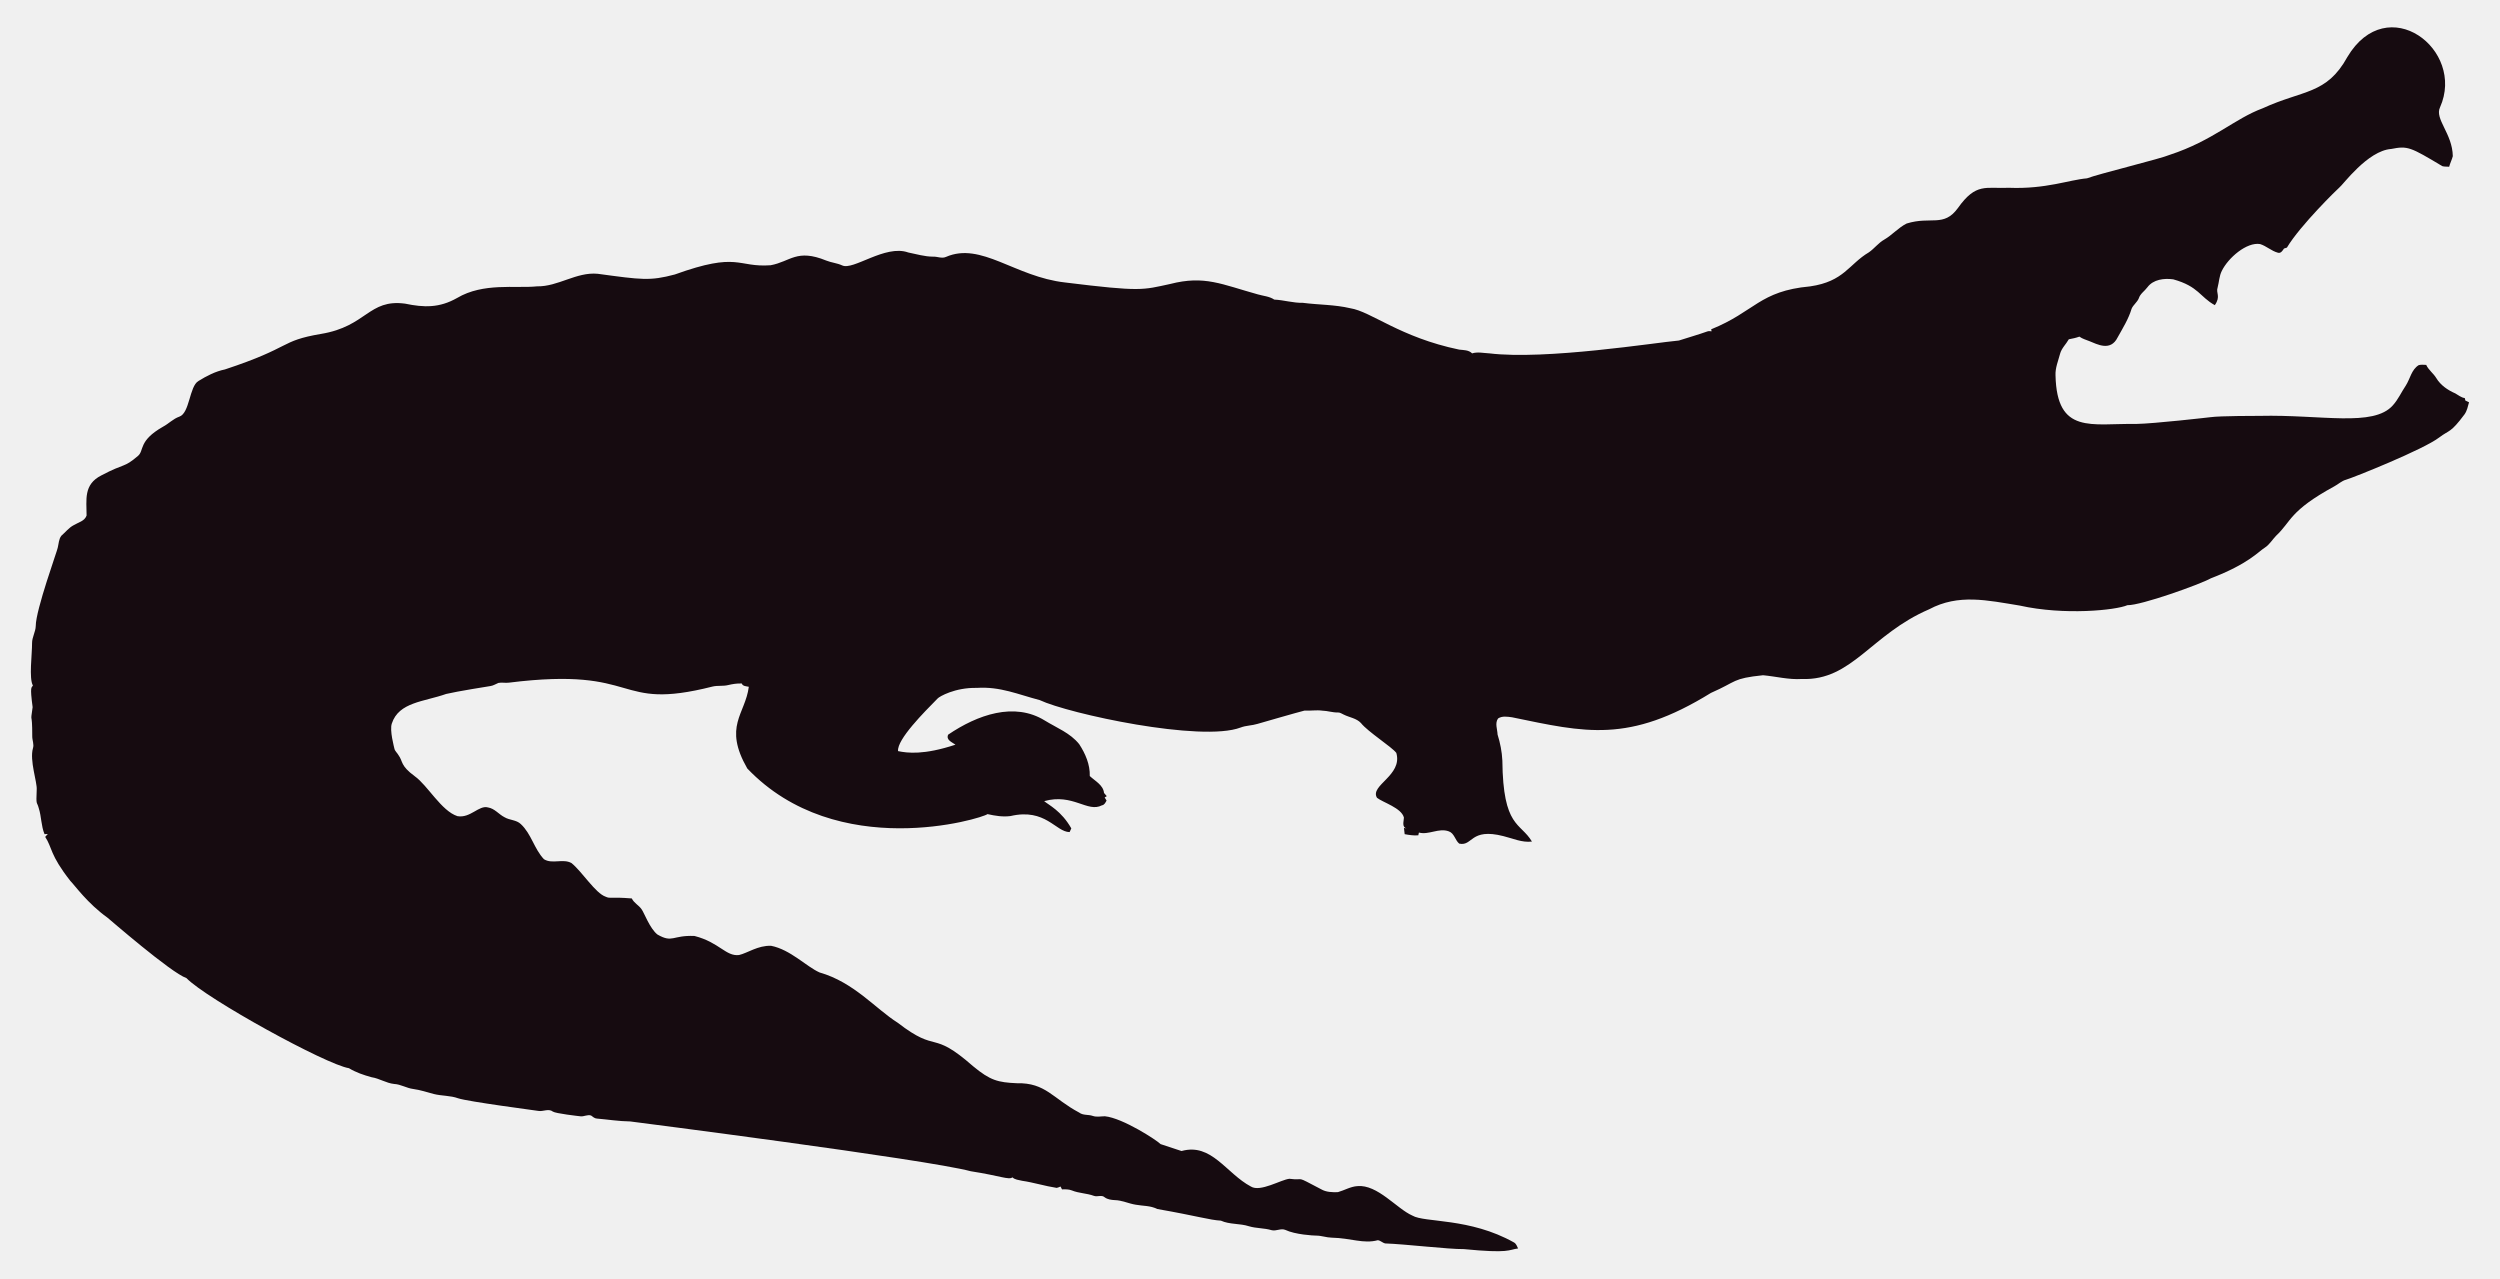
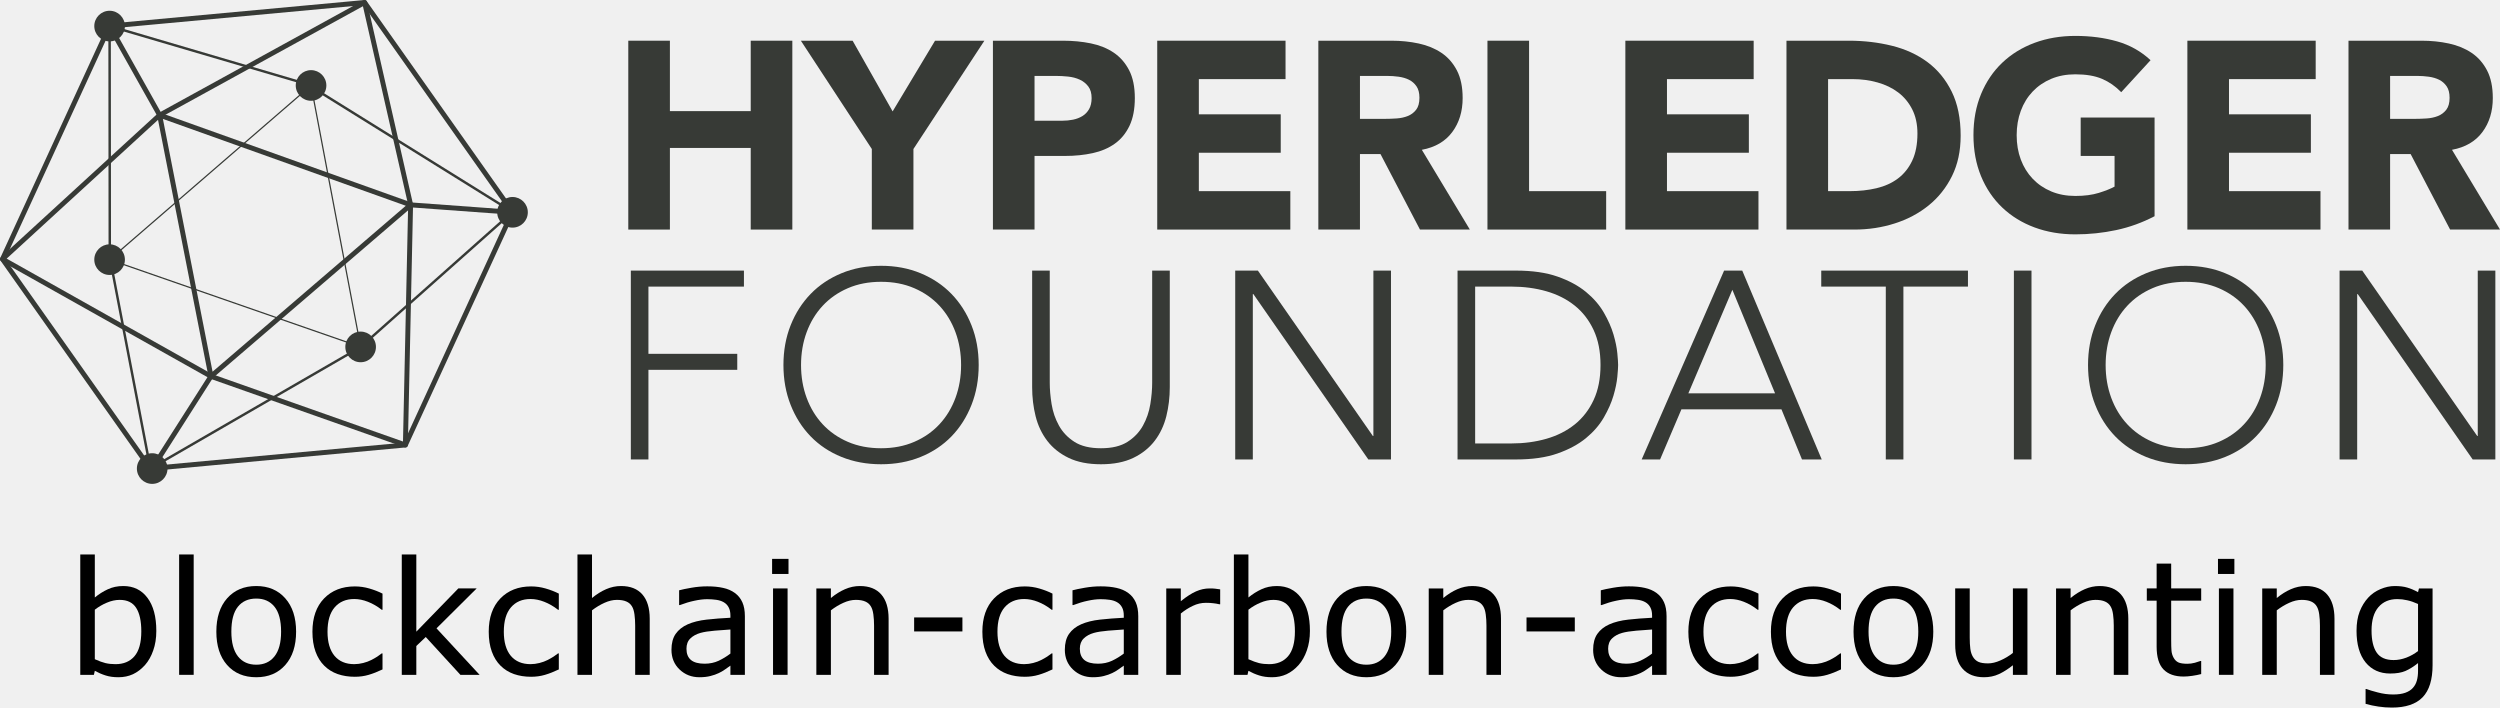
- <svg xmlns="http://www.w3.org/2000/svg" version="1.1" id="Layer_1" x="0px" y="0px" viewBox="0 0 2625.022 1342.022" enable-background="new 0 0 2625.022 1342.022" xml:space="preserve">
-   <path fill="#160B10" d="M2562.057,112.664c-5.93,12.226,13.089,27.649,13.408,51.328c-0.967,3.791-2.837,7.289-3.816,11.093  c-2.417-0.267-4.923,0.089-7.226-0.636c-33.512-20.05-36.245-21.483-53.631-18.038c-24.88,1.775-51.012,38.147-54.547,40.579  c-1,0.685-40.963,39.485-54.967,62.993c-1.056,0.331-2.086,0.661-3.078,1.005c-1.45,2.188-3.295,5.317-6.386,4.363  c-6.755-1.794-12.047-7.022-18.687-9.083c-14.172-2.325-33.569,14.577-40.185,28.126c-2.76,5.432-2.862,11.614-4.401,17.415  c-2.078,5.918,3.558,9.203-2.964,18.611c-15.758-8.651-16.89-19.671-43.645-27.108c-9.541-1.323-21.002,0.025-27.146,8.345  c-2.9,3.956-7.454,6.64-8.994,11.487c-1.705,4.223-5.788,6.857-7.569,10.978c-3.219,10.775-9.274,20.417-14.705,30.186  c-7.484,15.043-21.458,7.113-29.639,3.893c-3.549-1.501-7.378-2.404-10.482-4.745c-3.613,1.31-7.378,2.124-11.131,2.799  c-2.9,5.19-7.62,9.362-9.184,15.252c-1.972,7.442-5.139,14.807-4.771,22.656c1.426,62.435,37.744,50.23,84.657,50.985  c18.427-0.238,76.659-6.917,77.661-7.06c10.315-1.512,51.103-1.387,52.104-1.425c64.718-1.507,119.253,12.017,139.725-10.991  c5.622-6.144,8.955-13.878,13.598-20.735c4.617-7.073,5.915-16.893,13.662-21.562c2.519-0.687,5.19-0.305,7.81-0.242  c2.481,5.406,7.582,8.854,10.609,13.891c4.503,7.467,12.047,12.632,19.921,16.041c3.269,1.794,6.144,4.389,9.999,4.936  c0.166,0.852,0.369,1.705,0.598,2.57c1.259,0.611,2.519,1.208,3.854,1.819c-1.196,4.325-2.073,8.854-4.681,12.606  c-14.981,20.134-15.737,16.079-26.561,24.297c-16.513,12.73-90.704,42.38-97.937,44.421c-4.63,1.259-8.078,4.719-12.199,6.907  c-47.689,26.034-44.914,36.755-61.276,51.99c-3.969,4.096-6.856,9.273-11.754,12.403c-6.886,4.248-16.845,16.908-56.76,32.26  c-10.994,6.222-73.381,28.559-87.544,28.177c-12.182,5.289-66.295,10.873-113.113,0.394c-34.047-5.52-64.247-12.539-95.05,3.905  c-61.045,26.219-81.054,75.205-133.67,73.195c-13.739,0.903-27.159-2.684-40.745-3.943c-32.756,3.396-26.951,6.432-54.687,18.547  c-86.536,53.421-132.198,41.426-208.888,25.607c-4.859-0.636-10.304-1.616-14.68,1.259c-3.511,4.999-0.687,11.232-0.509,16.804  c2.76,8.879,4.605,18.076,5.037,27.388c0.678,70.703,18.876,64.615,31.064,85.038c-10.38,1.31-20.137-3.346-30.008-5.724  c-35.054-8.942-31.959,10.974-46.367,7.887c-4.376-3.651-5.076-10.864-10.94-12.886c-10.482-3.893-20.875,4.033-31.37,1.285  c-0.165,0.725-0.483,2.163-0.649,2.875c-4.834,0.432-9.592-0.331-14.311-1.196c-0.153-2.201-0.407-4.401-0.751-6.551  c0.7,0.127,2.112,0.382,2.824,0.509c-5.368-1.387-2.926-7.48-2.862-11.411c-2.581-10.171-21.93-15.743-28.266-20.735  c-7.896-13.101,27.192-23.356,20.29-47.143c-4.808-6.385-29.888-22.164-37.17-31.395c-4.783-5.063-12.047-5.813-18.013-8.815  c-1.972-0.827-3.791-2.315-6.017-2.239c-5.597,0.191-10.965-1.781-16.537-1.908c-6.208-0.878-12.441,0.318-18.661-0.076  c-6.376,1.51-49.471,13.993-49.471,13.993c-5.775,1.781-11.97,1.603-17.631,3.791c-41.153,15.671-180.401-14.399-211.051-28.838  c-22.477-5.819-41.27-14.396-65.945-12.772c-23.033-0.496-39.521,9.215-41.101,11.08c-14.156,14.382-42.805,43.009-41.597,55.297  c9.881,2.049,27.067,4.244,60.297-6.755c-3.6-2.633-10.164-4.859-7.683-10.52c30.91-20.96,69.478-34.528,101.385-14.896  c12.454,7.683,26.879,13.128,36.241,24.907c6.449,9.897,11.461,21.384,11.08,33.43c5.483,5.19,14.184,9.464,14.96,17.771  c0.954,1.132,1.883,2.239,2.9,3.371c-0.56,0.344-1.679,1.03-2.251,1.361c0.674,1.081,1.336,2.15,2.022,3.244  c-1.157,2.112-2.252,4.643-4.923,5.037c-15.167,7.923-30.412-12.885-60.589-4.414c4.515,3.914,17.957,10.035,28.495,28.596  c-0.623,1.285-1.221,2.582-1.781,3.893c-14.581-0.066-25.26-25.439-62.103-16.83c-8.065,1.081-16.27-0.28-24.119-2.048  c-5.689,4.616-157.704,51.097-252.241-47.919c-25.462-44.516-2.105-56.742,1.616-85.776c-2.646-0.598-6.259-0.445-7.429-3.447  c-4.834-0.216-9.63,0.547-14.311,1.666c-5.343,1.336-10.927,0.254-16.283,1.527c-104.921,26.598-73.475-21.586-213.976-4.058  c-3.638,0.483-7.327-0.471-10.927,0.267c-2.722,1.043-5.203,2.786-8.129,3.244c-1.005,0.139-35.568,5.632-46.749,8.332  c-23.248,8.245-49.669,8.494-57.027,31.013c-2.544,7.127,2.495,25.23,2.659,26.23c0.509,2.748,2.964,4.529,4.274,6.907  c5.125,7.002,1.576,10.814,17.186,22.287c13.483,9.569,27.903,36.42,44.764,41.877c13.652,2.389,22.508-11.842,32.107-9.146  c7.022,1.107,11.334,7.276,17.415,10.317c5.356,3.193,12.365,2.633,17.033,7.162c11.029,10.189,14.018,26.078,24.284,36.878  c8.765,5.47,19.972-0.979,28.965,4.071c11.309,9.233,25.045,31.634,35.809,35.287c4.836,2.294,4.589-0.02,27.477,1.832  c2.226,4.796,7.327,7.085,10.253,11.347c2.611,3.387,8.633,20.294,16.715,26.574c16.075,9.185,15.426,0.491,38.875,1.488  c26.056,6.667,32.977,21.713,46.774,19.997c8.688-1.942,19.833-10.206,33.646-9.68c20.419,4.043,37.013,21.857,50.896,27.986  c36.199,10.4,58.502,37.92,82.062,52.817c43.011,33.213,34.403,6.396,79.034,45.566c18.208,15.125,26.246,17.04,45.986,17.936  c30.318-0.751,37.93,16.193,65.525,30.81c4.134,3.155,9.541,1.844,14.196,3.498c4.147,1.463,8.51,0.394,12.772,0.369  c18.974,1.87,55.059,25.539,58.465,29.232c7.353,2.353,14.667,4.91,22.02,7.276c31.527-8.837,46.862,23.524,72.916,37.323  c9.817,6.052,31.604-7.299,40.338-8.179c17.829,2.357,3.781-4.531,33.392,11.016c5.241,3.066,11.589,3.218,17.504,3.028  c6.869-1.921,13.204-5.852,20.48-6.348c21.245-1.942,41.314,23.767,57.816,30.975c12.756,7.578,60.29,2.089,106.638,28.189  c2.366,1.298,3.155,4.007,4.3,6.284c-10.435,1.423-8.676,5.392-56.964,0.7c-16.115,0.199-61.486-5.252-82.52-5.953  c-2.824-0.572-4.91-3.04-7.772-3.397c-15.269,4.072-27.792-2.198-48.492-2.671c-5.546-0.102-10.825-2.201-16.359-2.162  c-2.762-0.015-21.848-1.008-32.323-6.004c-4.758-1.972-9.668,1.654-14.476,0.293c-7.747-2.315-16.003-1.781-23.737-4.121  c-9.541-3.104-20.277-1.692-29.41-5.865c-12.12-0.691-23.98-4.714-66.899-12.25c-6.984-3.625-14.985-3.091-22.516-4.49  c-7.416-1.145-14.324-4.643-21.892-4.821c-3.727-0.204-7.632-0.649-10.698-2.939c-3.206-2.951-7.645-0.127-11.334-1.539  c-7.531-2.798-15.774-2.646-23.203-5.712c-3.282-1.298-6.844-1.17-10.278-1.081c-0.394-0.763-1.183-2.264-1.577-3.015  c-1.285,0.636-2.608,1.119-3.982,1.45c-12.263-1.87-24.131-5.674-36.394-7.467c-3.46-0.903-7.404-1.005-10.113-3.6  c-3.831,2.97-12.398-1.54-43.747-6.411c-46.335-12.483-357.594-52.295-357.594-52.295c-11.716-0.14-23.317-2.023-34.982-3.015  c-2.442-0.127-4.211-1.844-6.068-3.18c-3.753-1.387-7.467,1.336-11.271,0.789c-2.02-0.195-26.027-2.946-28.838-4.923  c-4.592-3.587-10.278,0.216-15.367-0.738c-2.203-0.387-74.203-9.818-84.135-13.242c-8.243-2.989-17.224-2.379-25.658-4.529  c-7.162-1.895-14.209-4.274-21.574-5.254c-6.92-0.878-13.001-4.923-20.035-5.266c-8.319-0.878-15.443-5.826-23.648-7.073  c-8.256-2.252-16.448-5.037-23.775-9.49c-23.552-3.584-149.518-72.739-170.649-94.63c-16.013-5.37-81.914-62.745-82.914-63.439  c-21.039-15.096-34.147-33.758-38.964-38.595c-21.778-27.726-18.854-34.892-26.396-46.215c0.916-1.018,1.832-2.01,2.748-3.015  c-1.145,0.038-2.29,0.076-3.435,0.14c-3.651-8.676-3.18-18.28-6.042-27.172c-2.062-7.913-2.975-1.701-2.175-19.526  c0.634-7.664-7.675-30.697-3.931-43.518c1.348-4.16-0.814-8.281-0.751-12.454c0.068-28.882-2.418-11.02,0.394-30.657  c-3.041-22.85-1.09-20.042,0.305-22.719c-4.294-7.378-0.844-32.606-0.89-44.586c-0.025-6.246,3.714-11.741,3.867-17.962  c0-16.859,22.775-79.378,23.076-82.113c1.056-4.198,1.043-9.032,3.778-12.568c4.338-3.74,7.874-8.485,13.052-11.169  c4.745-2.913,11.411-4.172,13.471-10.088c0.043-16.362-3.503-32.575,15.532-42.157c25.219-13.344,23.115-7.424,38.34-20.379  c6.931-5.754,0.059-15.764,26.434-30.772c5.915-3.129,10.622-8.281,17.046-10.507c11.015-3.661,10.497-31.892,20.099-37.437  c8.612-5.33,17.796-10.113,27.795-12.148c71.433-23.584,56.818-29.805,100.939-37.31c48.019-7.907,49.805-36.895,88.244-31.777  c19.858,4.163,35.994,4.605,54.61-5.953c27.665-16.35,60.97-9.859,83.919-12.212c22.172,0.42,41.279-15.29,63.693-13.191  c46.138,6.272,54.878,7.691,80.993,0.738c67.442-24.31,65.094-7.128,100.634-9.706c20.946-3.875,27.233-17.596,58.388-4.91  c5.368,2.188,11.283,2.595,16.575,5.025c11.553,5.818,45.215-22.204,69.43-13.535c8.676,1.717,17.262,4.401,26.205,4.401  c4.49-0.216,9.083,2.252,13.446,0.293c37.015-16.156,72.304,20.872,125.096,26.815c80.305,9.923,81.3,7.845,110.289,1.603  c36.266-9.336,54.189,0.413,92.111,10.902c5.775,1.717,12.11,1.984,17.237,5.47c10.075,0.458,19.844,3.638,29.983,3.396  c16.588,2.163,33.506,1.819,49.853,5.686c21.982,3.418,52.115,30.498,114.347,43.441c4.681,0.572,9.999,0.28,13.586,3.956  c5.864-1.844,12.047-0.267,18.038-0.025c59.148,7.176,174.934-11.359,199.106-13.471c9.82-3.218,19.819-5.966,29.576-9.452  c1.488-0.674,3.155-0.356,4.758-0.229c-0.115-0.522-0.356-1.577-0.483-2.099c45.944-18.548,50.589-40.213,103.827-45.057  c35.891-5.17,40.645-23.282,61.836-35.809c5.712-3.969,9.897-9.808,16.028-13.281c8.408-4.872,14.82-12.555,23.559-16.931  c25.605-7.944,38.867,4.305,53.847-16.257c19.089-26.933,29.276-20.168,53.605-21.256c38.819,1.522,63.061-8.345,81.948-9.935  c11.484-4.495,77.877-20.69,87.061-24.742c45.297-14.857,67.746-37.884,97.505-48.848c42.187-19.404,67.008-14.225,88.74-53.694  C2506.582-10.604,2589.134,52.018,2562.057,112.664z" />
+ <svg xmlns="http://www.w3.org/2000/svg" version="1.1" id="Layer_1" x="0px" y="0px" viewBox="0 0 990.417 280.313" xml:space="preserve" width="990.417" height="280.313">
+   <defs id="defs1211" />
+   <style type="text/css" id="style1102"> .st0{fill:#FFFFFF;} .st1{fill:#373A36;} </style>
+   <g id="g1206" transform="translate(-4.791697,-4.150732)">
+     <g id="g1126">
+       <g id="g1124">
+         <path class="st1" d="m 254.706,111.353 h 44.806 v 6.341 h -37.832 v 26.63 h 35.19 v 6.341 h -35.19 v 35.506 h -6.974 z" id="path1104" />
+         <path class="st1" d="m 315.163,148.762 c 0,-5.707 0.951,-10.954 2.853,-15.747 1.902,-4.79 4.544,-8.929 7.926,-12.416 3.381,-3.487 7.45,-6.218 12.205,-8.19 4.755,-1.972 9.986,-2.959 15.693,-2.959 5.706,0 10.937,0.987 15.693,2.959 4.755,1.972 8.823,4.702 12.205,8.19 3.382,3.487 6.023,7.626 7.925,12.416 1.903,4.793 2.853,10.04 2.853,15.747 0,5.707 -0.95,10.973 -2.853,15.798 -1.902,4.825 -4.543,8.982 -7.925,12.47 -3.382,3.487 -7.45,6.198 -12.205,8.137 -4.757,1.935 -9.988,2.906 -15.693,2.906 -5.707,0 -10.938,-0.971 -15.693,-2.906 -4.756,-1.938 -8.824,-4.65 -12.205,-8.137 -3.382,-3.489 -6.024,-7.645 -7.926,-12.47 -1.902,-4.825 -2.853,-10.091 -2.853,-15.798 z m 6.975,0 c 0,4.65 0.739,8.982 2.219,12.997 1.479,4.016 3.593,7.503 6.341,10.462 2.748,2.959 6.076,5.284 9.986,6.974 3.91,1.691 8.296,2.536 13.157,2.536 4.861,0 9.247,-0.845 13.156,-2.536 3.91,-1.691 7.24,-4.016 9.988,-6.974 2.746,-2.959 4.86,-6.446 6.339,-10.462 1.48,-4.016 2.219,-8.348 2.219,-12.997 0,-4.65 -0.739,-8.983 -2.219,-12.999 -1.479,-4.016 -3.593,-7.503 -6.339,-10.462 -2.748,-2.959 -6.077,-5.284 -9.988,-6.974 -3.91,-1.691 -8.295,-2.536 -13.156,-2.536 -4.861,0 -9.247,0.845 -13.157,2.536 -3.91,1.691 -7.238,4.016 -9.986,6.974 -2.747,2.959 -4.861,6.446 -6.341,10.462 -1.479,4.016 -2.219,8.349 -2.219,12.999 z" id="path1106" />
+         <path class="st1" d="m 468.222,157.532 c 0,4.017 -0.46,7.857 -1.373,11.519 -0.917,3.664 -2.449,6.906 -4.597,9.724 -2.151,2.817 -4.967,5.071 -8.455,6.762 -3.487,1.691 -7.766,2.537 -12.839,2.537 -5.073,0 -9.352,-0.846 -12.839,-2.537 -3.487,-1.691 -6.305,-3.946 -8.455,-6.762 -2.149,-2.818 -3.682,-6.06 -4.597,-9.724 -0.917,-3.661 -1.373,-7.501 -1.373,-11.519 v -46.179 h 6.974 v 44.384 c 0,2.678 0.246,5.531 0.739,8.558 0.492,3.031 1.463,5.849 2.906,8.455 1.443,2.607 3.487,4.755 6.13,6.446 2.641,1.691 6.146,2.536 10.514,2.536 4.367,0 7.873,-0.845 10.514,-2.536 2.643,-1.691 4.685,-3.839 6.13,-6.446 1.442,-2.606 2.411,-5.424 2.906,-8.455 0.492,-3.027 0.739,-5.881 0.739,-8.558 v -44.384 h 6.975 z" id="path1108" />
+         <path class="st1" d="m 494.143,111.353 h 8.982 l 45.547,65.518 h 0.211 v -65.518 h 6.974 v 74.818 h -8.983 l -45.545,-65.518 h -0.212 v 65.518 h -6.973 z" id="path1110" />
+         <path class="st1" d="m 582.222,111.353 h 23.143 c 6.481,0 11.975,0.794 16.485,2.378 4.508,1.586 8.26,3.612 11.255,6.077 2.992,2.465 5.352,5.196 7.08,8.19 1.724,2.994 2.994,5.865 3.803,8.611 0.81,2.75 1.322,5.231 1.533,7.45 0.211,2.219 0.318,3.787 0.318,4.704 0,0.917 -0.107,2.483 -0.318,4.701 -0.211,2.219 -0.723,4.704 -1.533,7.45 -0.81,2.748 -2.079,5.62 -3.803,8.613 -1.728,2.995 -4.088,5.726 -7.08,8.191 -2.995,2.465 -6.748,4.49 -11.255,6.076 -4.509,1.586 -10.003,2.378 -16.485,2.378 H 582.222 Z m 6.974,68.477 h 14.372 c 4.931,0 9.545,-0.615 13.844,-1.849 4.295,-1.231 8.03,-3.118 11.201,-5.654 3.17,-2.536 5.67,-5.759 7.503,-9.67 1.831,-3.909 2.748,-8.541 2.748,-13.895 0,-5.354 -0.916,-9.986 -2.748,-13.898 -1.833,-3.909 -4.333,-7.131 -7.503,-9.668 -3.171,-2.537 -6.906,-4.421 -11.201,-5.654 -4.298,-1.231 -8.913,-1.849 -13.844,-1.849 h -14.372 z" id="path1112" />
+         <path class="st1" d="m 687.823,111.353 h 7.187 l 31.491,74.818 h -7.821 l -8.137,-19.866 h -39.627 l -8.455,19.866 h -7.291 z m 3.276,7.608 -17.436,41.002 h 34.344 z" id="path1114" />
+         <path class="st1" d="m 751.882,117.693 h -25.573 v -6.341 h 58.121 v 6.341 h -25.573 v 68.477 h -6.974 z" id="path1116" />
+         <path class="st1" d="m 802.627,111.353 h 6.974 v 74.818 h -6.974 z" id="path1118" />
+         <path class="st1" d="m 832.002,148.762 c 0,-5.707 0.952,-10.954 2.853,-15.747 1.902,-4.79 4.544,-8.929 7.926,-12.416 3.382,-3.487 7.45,-6.218 12.205,-8.19 4.755,-1.972 9.986,-2.959 15.693,-2.959 5.707,0 10.938,0.987 15.693,2.959 4.755,1.972 8.823,4.702 12.205,8.19 3.382,3.487 6.023,7.626 7.926,12.416 1.902,4.793 2.853,10.04 2.853,15.747 0,5.707 -0.952,10.973 -2.853,15.798 -1.903,4.825 -4.544,8.982 -7.926,12.47 -3.382,3.487 -7.45,6.198 -12.205,8.137 -4.755,1.935 -9.986,2.906 -15.693,2.906 -5.707,0 -10.938,-0.971 -15.693,-2.906 -4.755,-1.938 -8.823,-4.65 -12.205,-8.137 -3.382,-3.489 -6.024,-7.645 -7.926,-12.47 -1.902,-4.825 -2.853,-10.091 -2.853,-15.798 z m 6.974,0 c 0,4.65 0.741,8.982 2.219,12.997 1.48,4.016 3.593,7.503 6.341,10.462 2.748,2.959 6.077,5.284 9.986,6.974 3.91,1.691 8.297,2.536 13.157,2.536 4.86,0 9.247,-0.845 13.157,-2.536 3.909,-1.691 7.238,-4.016 9.986,-6.974 2.746,-2.959 4.86,-6.446 6.341,-10.462 1.479,-4.016 2.219,-8.348 2.219,-12.997 0,-4.65 -0.741,-8.983 -2.219,-12.999 -1.48,-4.016 -3.594,-7.503 -6.341,-10.462 -2.748,-2.959 -6.077,-5.284 -9.986,-6.974 -3.91,-1.691 -8.297,-2.536 -13.157,-2.536 -4.86,0 -9.247,0.845 -13.157,2.536 -3.909,1.691 -7.238,4.016 -9.986,6.974 -2.748,2.959 -4.86,6.446 -6.341,10.462 -1.479,4.016 -2.219,8.349 -2.219,12.999 z" id="path1120" />
+         <path class="st1" d="m 931.654,111.353 h 8.982 l 45.547,65.518 h 0.211 v -65.518 h 6.975 v 74.818 h -8.983 l -45.545,-65.518 h -0.211 v 65.518 h -6.974 z" id="path1122" />
+       </g>
+     </g>
+     <g id="g1180">
+       <path class="st1" d="m 64.366,190.759 c -0.316,0 -0.616,-0.153 -0.801,-0.414 L 4.972,107.369 C 4.769,107.081 4.735,106.708 4.882,106.391 L 47.319,14.072 c 0.147,-0.319 0.452,-0.536 0.801,-0.567 L 149.148,4.16 c 0.348,-0.053 0.688,0.122 0.892,0.411 L 208.633,87.546 c 0.203,0.288 0.237,0.66 0.09,0.978 l -42.436,92.322 c -0.147,0.318 -0.452,0.534 -0.801,0.567 L 64.457,190.756 c -0.03,0.003 -0.06,0.003 -0.09,0.003 z M 6.902,106.698 64.84,188.748 164.741,179.509 206.703,88.217 148.764,6.167 48.866,15.406 Z M 165.395,180.435 h 0.025 z" id="path1128" />
+       <path class="st1" d="M 64.014,190.548 47.799,106.122 47.719,13.825 126.724,37.079 208.648,88.045 147.803,142.129 Z M 48.703,15.137 l 0.069,90.892 15.947,82.979 82.513,-47.671 59.783,-53.156 -80.753,-50.234 z" id="path1130" />
+       <g id="g1136">
+         <ellipse class="st1" cx="128.021" cy="38.008" rx="2.942" ry="2.947" id="ellipse1132" />
+         <path class="st1" d="m 128.021,44.078 c -3.344,0 -6.066,-2.723 -6.066,-6.071 0,-3.347 2.722,-6.07 6.066,-6.07 3.344,0 6.065,2.723 6.065,6.07 0,3.348 -2.721,6.071 -6.065,6.071 z m 0,-6.247 -0.182,0.175 c 0,0.097 0.082,0.177 0.182,0.177 z" id="path1134" />
+       </g>
+       <g id="g1142">
+         <ellipse class="st1" cx="147.662" cy="141.586" rx="2.942" ry="2.947" id="ellipse1138" />
+         <path class="st1" d="m 147.662,147.658 c -3.344,0 -6.065,-2.723 -6.065,-6.071 0,-3.348 2.721,-6.071 6.065,-6.071 3.344,0 6.066,2.723 6.066,6.071 0,3.348 -2.722,6.071 -6.066,6.071 z m 0,-6.247 -0.181,0.175 c 0,0.096 0.081,0.175 0.181,0.175 z" id="path1140" />
+       </g>
+       <g id="g1148">
+         <ellipse class="st1" cx="65.086" cy="189.778" rx="2.942" ry="2.947" id="ellipse1144" />
+         <path class="st1" d="m 65.086,195.849 c -3.344,0 -6.065,-2.723 -6.065,-6.072 0,-3.348 2.721,-6.071 6.065,-6.071 3.344,0 6.066,2.723 6.066,6.071 0,3.348 -2.722,6.072 -6.066,6.072 z m 0,-6.247 -0.181,0.175 c 0,0.096 0.081,0.175 0.181,0.175 z" id="path1146" />
+       </g>
+       <g id="g1154">
+         <ellipse class="st1" cx="48.21" cy="107.011" rx="2.942" ry="2.947" id="ellipse1150" />
+         <path class="st1" d="m 48.211,113.081 c -3.344,0 -6.066,-2.723 -6.066,-6.069 0,-3.348 2.722,-6.071 6.066,-6.071 3.344,0 6.065,2.723 6.065,6.071 0,3.345 -2.721,6.069 -6.065,6.069 z m 0,-6.247 -0.182,0.178 c 0,0.096 0.084,0.175 0.182,0.175 z" id="path1152" />
+       </g>
+       <g id="g1160">
+         <ellipse class="st1" cx="207.831" cy="88.26" rx="2.942" ry="2.947" id="ellipse1156" />
+         <path class="st1" d="m 207.831,94.33 c -3.344,0 -6.066,-2.723 -6.066,-6.069 0,-3.348 2.722,-6.071 6.066,-6.071 3.344,0 6.066,2.723 6.066,6.071 0,3.345 -2.722,6.069 -6.066,6.069 z m 0,-6.247 -0.181,0.178 c 0,0.096 0.081,0.175 0.181,0.175 z" id="path1158" />
+       </g>
+       <g id="g1166">
+         <ellipse class="st1" cx="48.21" cy="14.482" rx="2.942" ry="2.947" id="ellipse1162" />
+         <path class="st1" d="m 48.211,20.553 c -3.344,0 -6.066,-2.723 -6.066,-6.071 0,-3.347 2.722,-6.07 6.066,-6.07 3.344,0 6.065,2.723 6.065,6.07 0,3.348 -2.721,6.071 -6.065,6.071 z m 0,-6.247 -0.182,0.175 c 0,0.097 0.082,0.177 0.182,0.177 z" id="path1164" />
+       </g>
+       <path class="st1" d="m 165.395,181.416 c -0.11,0 -0.221,-0.016 -0.327,-0.055 L 88.037,154.168 5.293,107.656 c -0.274,-0.153 -0.459,-0.43 -0.495,-0.743 -0.036,-0.312 0.081,-0.625 0.312,-0.836 L 67.365,49.032 148.766,4.277 c 0.269,-0.151 0.59,-0.162 0.875,-0.036 0.281,0.127 0.486,0.378 0.555,0.678 l 18.238,80.176 -2.058,95.362 c -0.007,0.315 -0.164,0.606 -0.423,0.786 -0.166,0.115 -0.36,0.173 -0.558,0.173 z M 7.435,106.61 88.845,152.387 164.443,179.06 166.495,85.291 148.57,6.623 68.501,50.616 Z" id="path1168" />
+       <path class="st1" d="m 147.982,141.957 -0.401,-0.137 -99.852,-34.714 0.322,-0.279 80.132,-69.284 z M 48.693,106.919 147.341,141.217 127.859,38.471 Z" id="path1170" />
+       <path class="st1" d="M 87.726,155.083 66.732,48.25 169.397,84.957 Z M 69.324,51.261 89.003,151.401 165.556,85.669 Z" id="path1172" />
+       <rect x="57.138" y="11.888" transform="rotate(-29.32764,58.11954,32.11833)" class="st1" width="1.964" height="40.46" id="rect1174" />
+       <polygon class="st1" points="87.537,152.713 89.192,153.771 65.913,190.307 64.258,189.249 " id="polygon1176" />
+       <rect x="186.673" y="66.555" transform="rotate(-85.82178,187.6538,86.78675)" class="st1" width="1.962" height="40.463" id="rect1178" />
+     </g>
+     <g id="g1204">
+       <path class="st1" d="m 253.699,20.277 h 16.485 V 48.175 H 302.203 V 20.277 h 16.485 V 95.095 H 302.203 V 62.76 H 270.184 V 95.095 H 253.699 Z" id="path1182" />
+       <path class="st1" d="m 350.179,63.181 -28.11,-42.904 h 20.5 l 15.851,28.003 16.802,-28.003 h 19.55 l -28.11,42.904 v 31.914 h -16.485 z" id="path1184" />
+       <path class="st1" d="m 398.155,20.277 h 27.793 c 3.874,0 7.537,0.354 10.99,1.057 3.451,0.706 6.462,1.919 9.034,3.645 2.571,1.728 4.613,4.052 6.13,6.974 1.514,2.924 2.272,6.606 2.272,11.045 0,4.369 -0.706,8.03 -2.114,10.989 -1.41,2.96 -3.347,5.32 -5.812,7.08 -2.467,1.763 -5.389,3.011 -8.771,3.752 -3.382,0.739 -7.046,1.11 -10.99,1.11 h -12.047 v 29.166 h -16.485 z m 16.485,31.701 h 10.99 c 1.48,0 2.906,-0.139 4.281,-0.422 1.373,-0.281 2.604,-0.757 3.698,-1.427 1.091,-0.667 1.972,-1.584 2.641,-2.746 0.669,-1.162 1.004,-2.625 1.004,-4.385 0,-1.903 -0.441,-3.436 -1.32,-4.599 -0.881,-1.162 -2.009,-2.06 -3.382,-2.695 -1.373,-0.632 -2.906,-1.038 -4.597,-1.214 -1.691,-0.176 -3.312,-0.265 -4.86,-0.265 h -8.455 z" id="path1186" />
+       <path class="st1" d="m 463.248,20.277 h 50.83 v 15.217 h -34.344 v 13.949 h 32.441 v 15.217 h -32.441 v 15.218 h 36.246 v 15.217 h -52.732 z" id="path1188" />
+       <path class="st1" d="m 527.074,20.277 h 28.955 c 3.805,0 7.414,0.37 10.832,1.11 3.415,0.739 6.409,1.974 8.982,3.7 2.571,1.726 4.613,4.051 6.13,6.974 1.514,2.924 2.272,6.569 2.272,10.938 0,5.282 -1.375,9.774 -4.123,13.473 -2.746,3.698 -6.762,6.04 -12.046,7.026 l 19.02,31.598 h -19.761 l -15.638,-29.905 h -8.137 v 29.905 h -16.486 z m 16.486,30.964 h 9.721 c 1.48,0 3.047,-0.054 4.702,-0.16 1.656,-0.105 3.152,-0.422 4.492,-0.952 1.338,-0.527 2.448,-1.354 3.329,-2.481 0.88,-1.127 1.321,-2.711 1.321,-4.757 0,-1.902 -0.388,-3.415 -1.162,-4.543 -0.776,-1.127 -1.761,-1.991 -2.959,-2.59 -1.199,-0.597 -2.572,-1.004 -4.121,-1.217 -1.55,-0.211 -3.064,-0.316 -4.544,-0.316 h -10.778 z" id="path1190" />
+       <path class="st1" d="m 594.073,20.277 h 16.486 v 59.601 h 30.539 v 15.217 h -47.025 z" id="path1192" />
+       <path class="st1" d="m 648.705,20.277 h 50.83 v 15.217 h -34.344 v 13.949 h 32.441 v 15.217 h -32.441 v 15.218 h 36.246 v 15.217 h -52.732 z" id="path1194" />
+       <path class="st1" d="m 712.531,20.277 h 24.729 c 5.986,0 11.677,0.671 17.066,2.009 5.389,1.338 10.091,3.505 14.107,6.499 4.016,2.995 7.203,6.887 9.564,11.677 2.36,4.792 3.54,10.604 3.54,17.436 0,6.06 -1.146,11.396 -3.435,16.01 -2.29,4.615 -5.373,8.49 -9.247,11.624 -3.875,3.136 -8.348,5.512 -13.42,7.133 -5.073,1.621 -10.393,2.43 -15.956,2.43 h -26.948 z m 16.486,59.601 h 8.558 c 3.805,0 7.345,-0.386 10.621,-1.162 3.275,-0.774 6.111,-2.061 8.506,-3.858 2.395,-1.796 4.281,-4.156 5.654,-7.08 1.373,-2.924 2.06,-6.499 2.06,-10.725 0,-3.663 -0.687,-6.852 -2.06,-9.564 -1.373,-2.711 -3.224,-4.948 -5.549,-6.709 -2.325,-1.761 -5.055,-3.082 -8.19,-3.963 -3.134,-0.881 -6.428,-1.322 -9.881,-1.322 h -9.721 z" id="path1196" />
+       <path class="st1" d="m 858.361,89.811 c -4.862,2.536 -9.933,4.369 -15.217,5.496 -5.285,1.124 -10.674,1.689 -16.168,1.689 -5.849,0 -11.238,-0.917 -16.168,-2.746 -4.932,-1.833 -9.194,-4.455 -12.787,-7.873 -3.593,-3.415 -6.393,-7.556 -8.402,-12.418 -2.007,-4.86 -3.011,-10.285 -3.011,-16.274 0,-5.986 1.004,-11.412 3.011,-16.274 2.009,-4.86 4.809,-8.999 8.402,-12.416 3.593,-3.417 7.854,-6.039 12.787,-7.872 4.931,-1.831 10.32,-2.748 16.168,-2.748 5.986,0 11.5,0.723 16.537,2.167 5.036,1.443 9.457,3.928 13.262,7.45 l -11.624,12.681 c -2.256,-2.325 -4.792,-4.086 -7.608,-5.285 -2.818,-1.198 -6.341,-1.796 -10.567,-1.796 -3.524,0 -6.711,0.599 -9.564,1.796 -2.853,1.199 -5.301,2.871 -7.343,5.02 -2.045,2.149 -3.612,4.702 -4.704,7.661 -1.092,2.959 -1.637,6.167 -1.637,9.615 0,3.526 0.544,6.748 1.637,9.67 1.092,2.925 2.659,5.461 4.704,7.61 2.042,2.149 4.49,3.823 7.343,5.019 2.853,1.199 6.04,1.796 9.564,1.796 3.593,0 6.692,-0.406 9.299,-1.215 2.606,-0.81 4.683,-1.638 6.234,-2.483 V 65.929 h -13.42 v -15.218 h 29.273 z" id="path1198" />
+       <path class="st1" d="m 871.358,20.277 h 50.83 v 15.217 h -34.344 v 13.949 h 32.441 v 15.217 h -32.441 v 15.218 h 36.246 v 15.217 h -52.732 z" id="path1200" />
+       <path class="st1" d="m 935.186,20.277 h 28.955 c 3.805,0 7.414,0.37 10.832,1.11 3.415,0.739 6.409,1.974 8.982,3.7 2.571,1.726 4.613,4.051 6.13,6.974 1.514,2.924 2.272,6.569 2.272,10.938 0,5.282 -1.375,9.774 -4.123,13.473 -2.746,3.698 -6.762,6.04 -12.046,7.026 l 19.02,31.598 H 975.447 L 959.809,65.19 h -8.137 v 29.905 H 935.186 Z M 951.672,51.241 h 9.721 c 1.48,0 3.047,-0.054 4.702,-0.16 1.656,-0.105 3.152,-0.422 4.492,-0.952 1.338,-0.527 2.448,-1.354 3.329,-2.481 0.88,-1.127 1.321,-2.711 1.321,-4.757 0,-1.902 -0.388,-3.415 -1.162,-4.543 -0.776,-1.127 -1.761,-1.991 -2.959,-2.59 -1.199,-0.597 -2.572,-1.004 -4.121,-1.217 -1.55,-0.211 -3.064,-0.316 -4.544,-0.316 H 951.672 Z" id="path1202" />
+     </g>
+   </g>
+   <g aria-label="blockchain-carbon-accounting" id="text1332" style="font-size:40px" transform="matrix(1.569167,0,0,1.569167,-217.5148,-116.4442)">
+     <path d="m 178.082,233.51 q 0,2.734 -0.781,4.922 -0.762,2.188 -2.07,3.672 -1.387,1.543 -3.047,2.324 -1.66,0.762 -3.652,0.762 -1.855,0 -3.242,-0.449 -1.387,-0.43 -2.734,-1.172 l -0.234,1.016 h -3.438 v -30.391 h 3.672 v 10.859 q 1.543,-1.27 3.281,-2.07 1.738,-0.82 3.906,-0.82 3.867,0 6.094,2.969 2.246,2.969 2.246,8.379 z m -3.789,0.098 q 0,-3.906 -1.289,-5.918 -1.289,-2.031 -4.16,-2.031 -1.602,0 -3.242,0.703 -1.641,0.684 -3.047,1.777 v 12.5 q 1.562,0.703 2.676,0.977 1.133,0.273 2.559,0.273 3.047,0 4.766,-1.992 1.738,-2.012 1.738,-6.289 z" id="path1334" />
+     <path d="m 187.516,244.584 h -3.672 v -30.391 h 3.672 z" id="path1336" />
+     <path d="m 213.375,233.686 q 0,5.332 -2.734,8.418 -2.734,3.086 -7.324,3.086 -4.629,0 -7.363,-3.086 -2.715,-3.086 -2.715,-8.418 0,-5.332 2.715,-8.418 2.734,-3.105 7.363,-3.105 4.59,0 7.324,3.105 2.734,3.086 2.734,8.418 z m -3.789,0 q 0,-4.238 -1.66,-6.289 -1.66,-2.07 -4.609,-2.07 -2.988,0 -4.648,2.07 -1.641,2.051 -1.641,6.289 0,4.102 1.66,6.23 1.66,2.109 4.629,2.109 2.93,0 4.59,-2.09 1.68,-2.109 1.68,-6.25 z" id="path1338" />
+     <path d="m 235.192,243.217 q -1.836,0.879 -3.496,1.367 -1.641,0.488 -3.496,0.488 -2.363,0 -4.336,-0.684 -1.973,-0.703 -3.379,-2.109 -1.426,-1.406 -2.207,-3.555 -0.781,-2.148 -0.781,-5.02 0,-5.352 2.93,-8.398 2.949,-3.047 7.773,-3.047 1.875,0 3.672,0.527 1.816,0.527 3.32,1.289 v 4.082 h -0.195 q -1.68,-1.309 -3.477,-2.012 -1.777,-0.703 -3.477,-0.703 -3.125,0 -4.941,2.109 -1.797,2.09 -1.797,6.152 0,3.945 1.758,6.074 1.777,2.109 4.98,2.109 1.113,0 2.266,-0.293 1.152,-0.293 2.07,-0.762 0.801,-0.41 1.504,-0.859 0.703,-0.469 1.113,-0.801 h 0.195 z" id="path1340" />
+     <path d="m 259.703,244.584 h -4.844 l -8.75,-9.551 -2.383,2.266 v 7.285 h -3.672 v -30.391 h 3.672 v 19.492 l 10.605,-10.918 h 4.629 l -10.137,10.078 z" id="path1342" />
+     <path d="m 279.703,243.217 q -1.836,0.879 -3.496,1.367 -1.641,0.488 -3.496,0.488 -2.363,0 -4.336,-0.684 -1.973,-0.703 -3.379,-2.109 -1.426,-1.406 -2.207,-3.555 -0.781,-2.148 -0.781,-5.02 0,-5.352 2.93,-8.398 2.949,-3.047 7.773,-3.047 1.875,0 3.672,0.527 1.816,0.527 3.32,1.289 v 4.082 h -0.195 q -1.68,-1.309 -3.477,-2.012 -1.777,-0.703 -3.477,-0.703 -3.125,0 -4.941,2.109 -1.797,2.09 -1.797,6.152 0,3.945 1.758,6.074 1.777,2.109 4.98,2.109 1.113,0 2.266,-0.293 1.152,-0.293 2.07,-0.762 0.801,-0.41 1.504,-0.859 0.703,-0.469 1.113,-0.801 h 0.195 z" id="path1344" />
+     <path d="m 302.653,244.584 h -3.672 v -12.422 q 0,-1.504 -0.176,-2.812 -0.176,-1.328 -0.645,-2.07 -0.488,-0.82 -1.406,-1.211 -0.918,-0.41 -2.383,-0.41 -1.504,0 -3.145,0.742 -1.641,0.742 -3.145,1.895 v 16.289 h -3.672 v -30.391 h 3.672 v 10.996 q 1.719,-1.426 3.555,-2.227 1.836,-0.801 3.77,-0.801 3.535,0 5.391,2.129 1.855,2.129 1.855,6.133 z" id="path1346" />
+     <path d="m 326.676,244.584 h -3.652 v -2.324 q -0.488,0.332 -1.328,0.938 -0.82,0.586 -1.602,0.938 -0.918,0.449 -2.109,0.742 -1.191,0.312 -2.793,0.312 -2.949,0 -5,-1.953 -2.051,-1.953 -2.051,-4.98 0,-2.48 1.055,-4.004 1.074,-1.543 3.047,-2.422 1.992,-0.879 4.785,-1.191 2.793,-0.312 5.996,-0.469 v -0.566 q 0,-1.25 -0.449,-2.07 -0.43,-0.82 -1.25,-1.289 -0.781,-0.449 -1.875,-0.605 -1.094,-0.156 -2.285,-0.156 -1.445,0 -3.223,0.391 -1.777,0.371 -3.672,1.094 h -0.195 v -3.73 q 1.074,-0.293 3.105,-0.645 2.031,-0.352 4.004,-0.352 2.305,0 4.004,0.391 1.719,0.371 2.969,1.289 1.23,0.898 1.875,2.324 0.645,1.426 0.645,3.535 z m -3.652,-5.371 v -6.074 q -1.68,0.098 -3.965,0.293 -2.266,0.195 -3.594,0.566 -1.582,0.449 -2.559,1.406 -0.977,0.938 -0.977,2.598 0,1.875 1.133,2.832 1.133,0.938 3.457,0.938 1.934,0 3.535,-0.742 1.602,-0.762 2.969,-1.816 z" id="path1348" />
+     <path d="m 337.692,219.115 h -4.141 v -3.809 h 4.141 z m -0.234,25.469 h -3.672 v -21.816 h 3.672 z" id="path1350" />
+     <path d="m 362.965,244.584 h -3.672 v -12.422 q 0,-1.504 -0.176,-2.812 -0.176,-1.328 -0.645,-2.07 -0.488,-0.82 -1.406,-1.211 -0.918,-0.41 -2.383,-0.41 -1.504,0 -3.145,0.742 -1.641,0.742 -3.145,1.895 v 16.289 h -3.672 v -21.816 h 3.672 v 2.422 q 1.719,-1.426 3.555,-2.227 1.836,-0.801 3.77,-0.801 3.535,0 5.391,2.129 1.855,2.129 1.855,6.133 z" id="path1352" />
+     <path d="m 381.598,233.627 h -12.188 v -3.535 h 12.188 z" id="path1354" />
+     <path d="m 404.332,243.217 q -1.836,0.879 -3.496,1.367 -1.641,0.488 -3.496,0.488 -2.363,0 -4.336,-0.684 -1.973,-0.703 -3.379,-2.109 -1.426,-1.406 -2.207,-3.555 -0.781,-2.148 -0.781,-5.02 0,-5.352 2.93,-8.398 2.949,-3.047 7.773,-3.047 1.875,0 3.672,0.527 1.816,0.527 3.32,1.289 v 4.082 h -0.195 q -1.68,-1.309 -3.477,-2.012 -1.777,-0.703 -3.477,-0.703 -3.125,0 -4.941,2.109 -1.797,2.09 -1.797,6.152 0,3.945 1.758,6.074 1.777,2.109 4.98,2.109 1.113,0 2.266,-0.293 1.152,-0.293 2.07,-0.762 0.801,-0.41 1.504,-0.859 0.703,-0.469 1.113,-0.801 h 0.195 z" id="path1356" />
+     <path d="m 425.992,244.584 h -3.652 v -2.324 q -0.488,0.332 -1.328,0.938 -0.82,0.586 -1.602,0.938 -0.918,0.449 -2.109,0.742 -1.191,0.312 -2.793,0.312 -2.949,0 -5,-1.953 -2.051,-1.953 -2.051,-4.98 0,-2.48 1.055,-4.004 1.074,-1.543 3.047,-2.422 1.992,-0.879 4.785,-1.191 2.793,-0.312 5.996,-0.469 v -0.566 q 0,-1.25 -0.449,-2.07 -0.43,-0.82 -1.25,-1.289 -0.781,-0.449 -1.875,-0.605 -1.094,-0.156 -2.285,-0.156 -1.445,0 -3.223,0.391 -1.777,0.371 -3.672,1.094 h -0.195 v -3.73 q 1.074,-0.293 3.105,-0.645 2.031,-0.352 4.004,-0.352 2.305,0 4.004,0.391 1.719,0.371 2.969,1.289 1.23,0.898 1.875,2.324 0.645,1.426 0.645,3.535 z m -3.652,-5.371 v -6.074 q -1.68,0.098 -3.965,0.293 -2.266,0.195 -3.594,0.566 -1.582,0.449 -2.559,1.406 -0.977,0.938 -0.977,2.598 0,1.875 1.133,2.832 1.133,0.938 3.457,0.938 1.934,0 3.535,-0.742 1.602,-0.762 2.969,-1.816 z" id="path1358" />
+     <path d="m 446.676,226.772 h -0.195 q -0.82,-0.195 -1.602,-0.273 -0.762,-0.098 -1.816,-0.098 -1.699,0 -3.281,0.762 -1.582,0.742 -3.047,1.934 v 15.488 h -3.672 v -21.816 h 3.672 v 3.223 q 2.188,-1.758 3.848,-2.48 1.68,-0.742 3.418,-0.742 0.957,0 1.387,0.059 0.43,0.039 1.289,0.176 z" id="path1360" />
+     <path d="m 469.332,233.51 q 0,2.734 -0.781,4.922 -0.762,2.188 -2.07,3.672 -1.387,1.543 -3.047,2.324 -1.66,0.762 -3.652,0.762 -1.855,0 -3.242,-0.449 -1.387,-0.43 -2.734,-1.172 l -0.234,1.016 h -3.438 v -30.391 h 3.672 v 10.859 q 1.543,-1.27 3.281,-2.07 1.738,-0.82 3.906,-0.82 3.867,0 6.094,2.969 2.246,2.969 2.246,8.379 z m -3.789,0.098 q 0,-3.906 -1.289,-5.918 -1.289,-2.031 -4.16,-2.031 -1.602,0 -3.242,0.703 -1.641,0.684 -3.047,1.777 v 12.5 q 1.562,0.703 2.676,0.977 1.133,0.273 2.559,0.273 3.047,0 4.766,-1.992 1.738,-2.012 1.738,-6.289 z" id="path1362" />
+     <path d="m 493.649,233.686 q 0,5.332 -2.734,8.418 -2.734,3.086 -7.324,3.086 -4.629,0 -7.363,-3.086 -2.715,-3.086 -2.715,-8.418 0,-5.332 2.715,-8.418 2.734,-3.105 7.363,-3.105 4.59,0 7.324,3.105 2.734,3.086 2.734,8.418 z m -3.789,0 q 0,-4.238 -1.66,-6.289 -1.66,-2.07 -4.609,-2.07 -2.988,0 -4.648,2.07 -1.641,2.051 -1.641,6.289 0,4.102 1.66,6.23 1.66,2.109 4.629,2.109 2.93,0 4.59,-2.09 1.68,-2.109 1.68,-6.25 z" id="path1364" />
+     <path d="m 517.574,244.584 h -3.672 v -12.422 q 0,-1.504 -0.176,-2.812 -0.176,-1.328 -0.645,-2.07 -0.488,-0.82 -1.406,-1.211 -0.918,-0.41 -2.383,-0.41 -1.504,0 -3.145,0.742 -1.641,0.742 -3.145,1.895 v 16.289 h -3.672 v -21.816 h 3.672 v 2.422 q 1.719,-1.426 3.555,-2.227 1.836,-0.801 3.77,-0.801 3.535,0 5.391,2.129 1.855,2.129 1.855,6.133 z" id="path1366" />
+     <path d="m 536.207,233.627 h -12.188 v -3.535 h 12.188 z" id="path1368" />
+     <path d="m 559.371,244.584 h -3.652 v -2.324 q -0.488,0.332 -1.328,0.938 -0.82,0.586 -1.602,0.938 -0.918,0.449 -2.109,0.742 -1.191,0.312 -2.793,0.312 -2.949,0 -5,-1.953 -2.051,-1.953 -2.051,-4.98 0,-2.48 1.055,-4.004 1.074,-1.543 3.047,-2.422 1.992,-0.879 4.785,-1.191 2.793,-0.312 5.996,-0.469 v -0.566 q 0,-1.25 -0.449,-2.07 -0.43,-0.82 -1.25,-1.289 -0.781,-0.449 -1.875,-0.605 -1.094,-0.156 -2.285,-0.156 -1.445,0 -3.223,0.391 -1.777,0.371 -3.672,1.094 h -0.195 v -3.73 q 1.074,-0.293 3.105,-0.645 2.031,-0.352 4.004,-0.352 2.305,0 4.004,0.391 1.719,0.371 2.969,1.289 1.23,0.898 1.875,2.324 0.645,1.426 0.645,3.535 z m -3.652,-5.371 v -6.074 q -1.68,0.098 -3.965,0.293 -2.266,0.195 -3.594,0.566 -1.582,0.449 -2.559,1.406 -0.977,0.938 -0.977,2.598 0,1.875 1.133,2.832 1.133,0.938 3.457,0.938 1.934,0 3.535,-0.742 1.602,-0.762 2.969,-1.816 z" id="path1370" />
+     <path d="m 582.574,243.217 q -1.836,0.879 -3.496,1.367 -1.641,0.488 -3.496,0.488 -2.363,0 -4.336,-0.684 -1.973,-0.703 -3.379,-2.109 -1.426,-1.406 -2.207,-3.555 -0.781,-2.148 -0.781,-5.02 0,-5.352 2.93,-8.398 2.949,-3.047 7.773,-3.047 1.875,0 3.672,0.527 1.816,0.527 3.32,1.289 v 4.082 h -0.195 q -1.68,-1.309 -3.477,-2.012 -1.777,-0.703 -3.477,-0.703 -3.125,0 -4.941,2.109 -1.797,2.09 -1.797,6.152 0,3.945 1.758,6.074 1.777,2.109 4.98,2.109 1.113,0 2.266,-0.293 1.152,-0.293 2.07,-0.762 0.801,-0.41 1.504,-0.859 0.703,-0.469 1.113,-0.801 h 0.195 z" id="path1372" />
+     <path d="m 603.414,243.217 q -1.836,0.879 -3.496,1.367 -1.641,0.488 -3.496,0.488 -2.363,0 -4.336,-0.684 -1.973,-0.703 -3.379,-2.109 -1.426,-1.406 -2.207,-3.555 -0.781,-2.148 -0.781,-5.02 0,-5.352 2.93,-8.398 2.949,-3.047 7.773,-3.047 1.875,0 3.672,0.527 1.816,0.527 3.32,1.289 v 4.082 h -0.195 q -1.68,-1.309 -3.477,-2.012 -1.777,-0.703 -3.477,-0.703 -3.125,0 -4.941,2.109 -1.797,2.09 -1.797,6.152 0,3.945 1.758,6.074 1.777,2.109 4.98,2.109 1.113,0 2.266,-0.293 1.152,-0.293 2.07,-0.762 0.801,-0.41 1.504,-0.859 0.703,-0.469 1.113,-0.801 h 0.195 z" id="path1374" />
+     <path d="m 626.715,233.686 q 0,5.332 -2.734,8.418 -2.734,3.086 -7.324,3.086 -4.629,0 -7.363,-3.086 -2.715,-3.086 -2.715,-8.418 0,-5.332 2.715,-8.418 2.734,-3.105 7.363,-3.105 4.59,0 7.324,3.105 2.734,3.086 2.734,8.418 z m -3.789,0 q 0,-4.238 -1.66,-6.289 -1.66,-2.07 -4.609,-2.07 -2.988,0 -4.648,2.07 -1.641,2.051 -1.641,6.289 0,4.102 1.66,6.23 1.66,2.109 4.629,2.109 2.93,0 4.59,-2.09 1.68,-2.109 1.68,-6.25 z" id="path1376" />
+     <path d="m 650.485,244.584 h -3.672 v -2.422 q -1.855,1.465 -3.555,2.246 -1.699,0.781 -3.75,0.781 -3.438,0 -5.352,-2.09 -1.914,-2.109 -1.914,-6.172 v -14.16 h 3.672 v 12.422 q 0,1.66 0.156,2.852 0.156,1.172 0.664,2.012 0.527,0.859 1.367,1.25 0.84,0.391 2.441,0.391 1.426,0 3.105,-0.742 1.699,-0.742 3.164,-1.895 v -16.289 h 3.672 z" id="path1378" />
+     <path d="m 675.953,244.584 h -3.672 v -12.422 q 0,-1.504 -0.176,-2.812 -0.176,-1.328 -0.645,-2.07 -0.488,-0.82 -1.406,-1.211 -0.918,-0.41 -2.383,-0.41 -1.504,0 -3.145,0.742 -1.641,0.742 -3.145,1.895 v 16.289 h -3.672 v -21.816 h 3.672 v 2.422 q 1.719,-1.426 3.555,-2.227 1.836,-0.801 3.77,-0.801 3.535,0 5.391,2.129 1.855,2.129 1.855,6.133 z" id="path1380" />
+     <path d="m 694.352,244.389 q -1.035,0.273 -2.266,0.449 -1.211,0.176 -2.168,0.176 -3.34,0 -5.078,-1.797 -1.738,-1.797 -1.738,-5.762 v -11.602 h -2.48 v -3.086 h 2.48 v -6.27 h 3.672 v 6.27 h 7.578 v 3.086 h -7.578 v 9.941 q 0,1.719 0.078,2.695 0.078,0.957 0.547,1.797 0.43,0.781 1.172,1.152 0.762,0.352 2.305,0.352 0.898,0 1.875,-0.254 0.977,-0.273 1.406,-0.449 h 0.195 z" id="path1382" />
+     <path d="m 702.731,219.115 h -4.141 v -3.809 h 4.141 z m -0.234,25.469 h -3.672 v -21.816 h 3.672 z" id="path1384" />
+     <path d="m 728.004,244.584 h -3.672 v -12.422 q 0,-1.504 -0.176,-2.812 -0.176,-1.328 -0.645,-2.07 -0.488,-0.82 -1.406,-1.211 -0.918,-0.41 -2.383,-0.41 -1.504,0 -3.145,0.742 -1.641,0.742 -3.145,1.895 v 16.289 h -3.672 v -21.816 h 3.672 v 2.422 q 1.719,-1.426 3.555,-2.227 1.836,-0.801 3.77,-0.801 3.535,0 5.391,2.129 1.855,2.129 1.855,6.133 z" id="path1386" />
+     <path d="m 752.77,242.104 q 0,5.547 -2.52,8.145 -2.52,2.598 -7.754,2.598 -1.738,0 -3.398,-0.254 -1.641,-0.234 -3.242,-0.684 v -3.75 h 0.195 q 0.898,0.352 2.852,0.859 1.953,0.527 3.906,0.527 1.875,0 3.105,-0.449 1.23,-0.449 1.914,-1.25 0.684,-0.762 0.977,-1.836 0.293,-1.074 0.293,-2.402 v -1.992 q -1.66,1.328 -3.184,1.992 -1.504,0.645 -3.848,0.645 -3.906,0 -6.211,-2.812 -2.285,-2.832 -2.285,-7.969 0,-2.812 0.781,-4.844 0.801,-2.051 2.168,-3.535 1.27,-1.387 3.086,-2.148 1.816,-0.781 3.613,-0.781 1.895,0 3.164,0.391 1.289,0.371 2.715,1.152 l 0.234,-0.938 h 3.438 z m -3.672,-3.516 v -11.895 q -1.465,-0.664 -2.734,-0.938 -1.25,-0.293 -2.5,-0.293 -3.027,0 -4.766,2.031 -1.738,2.031 -1.738,5.898 0,3.672 1.289,5.566 1.289,1.895 4.277,1.895 1.602,0 3.203,-0.605 1.621,-0.625 2.969,-1.66 z" id="path1388" />
+   </g>
</svg>
